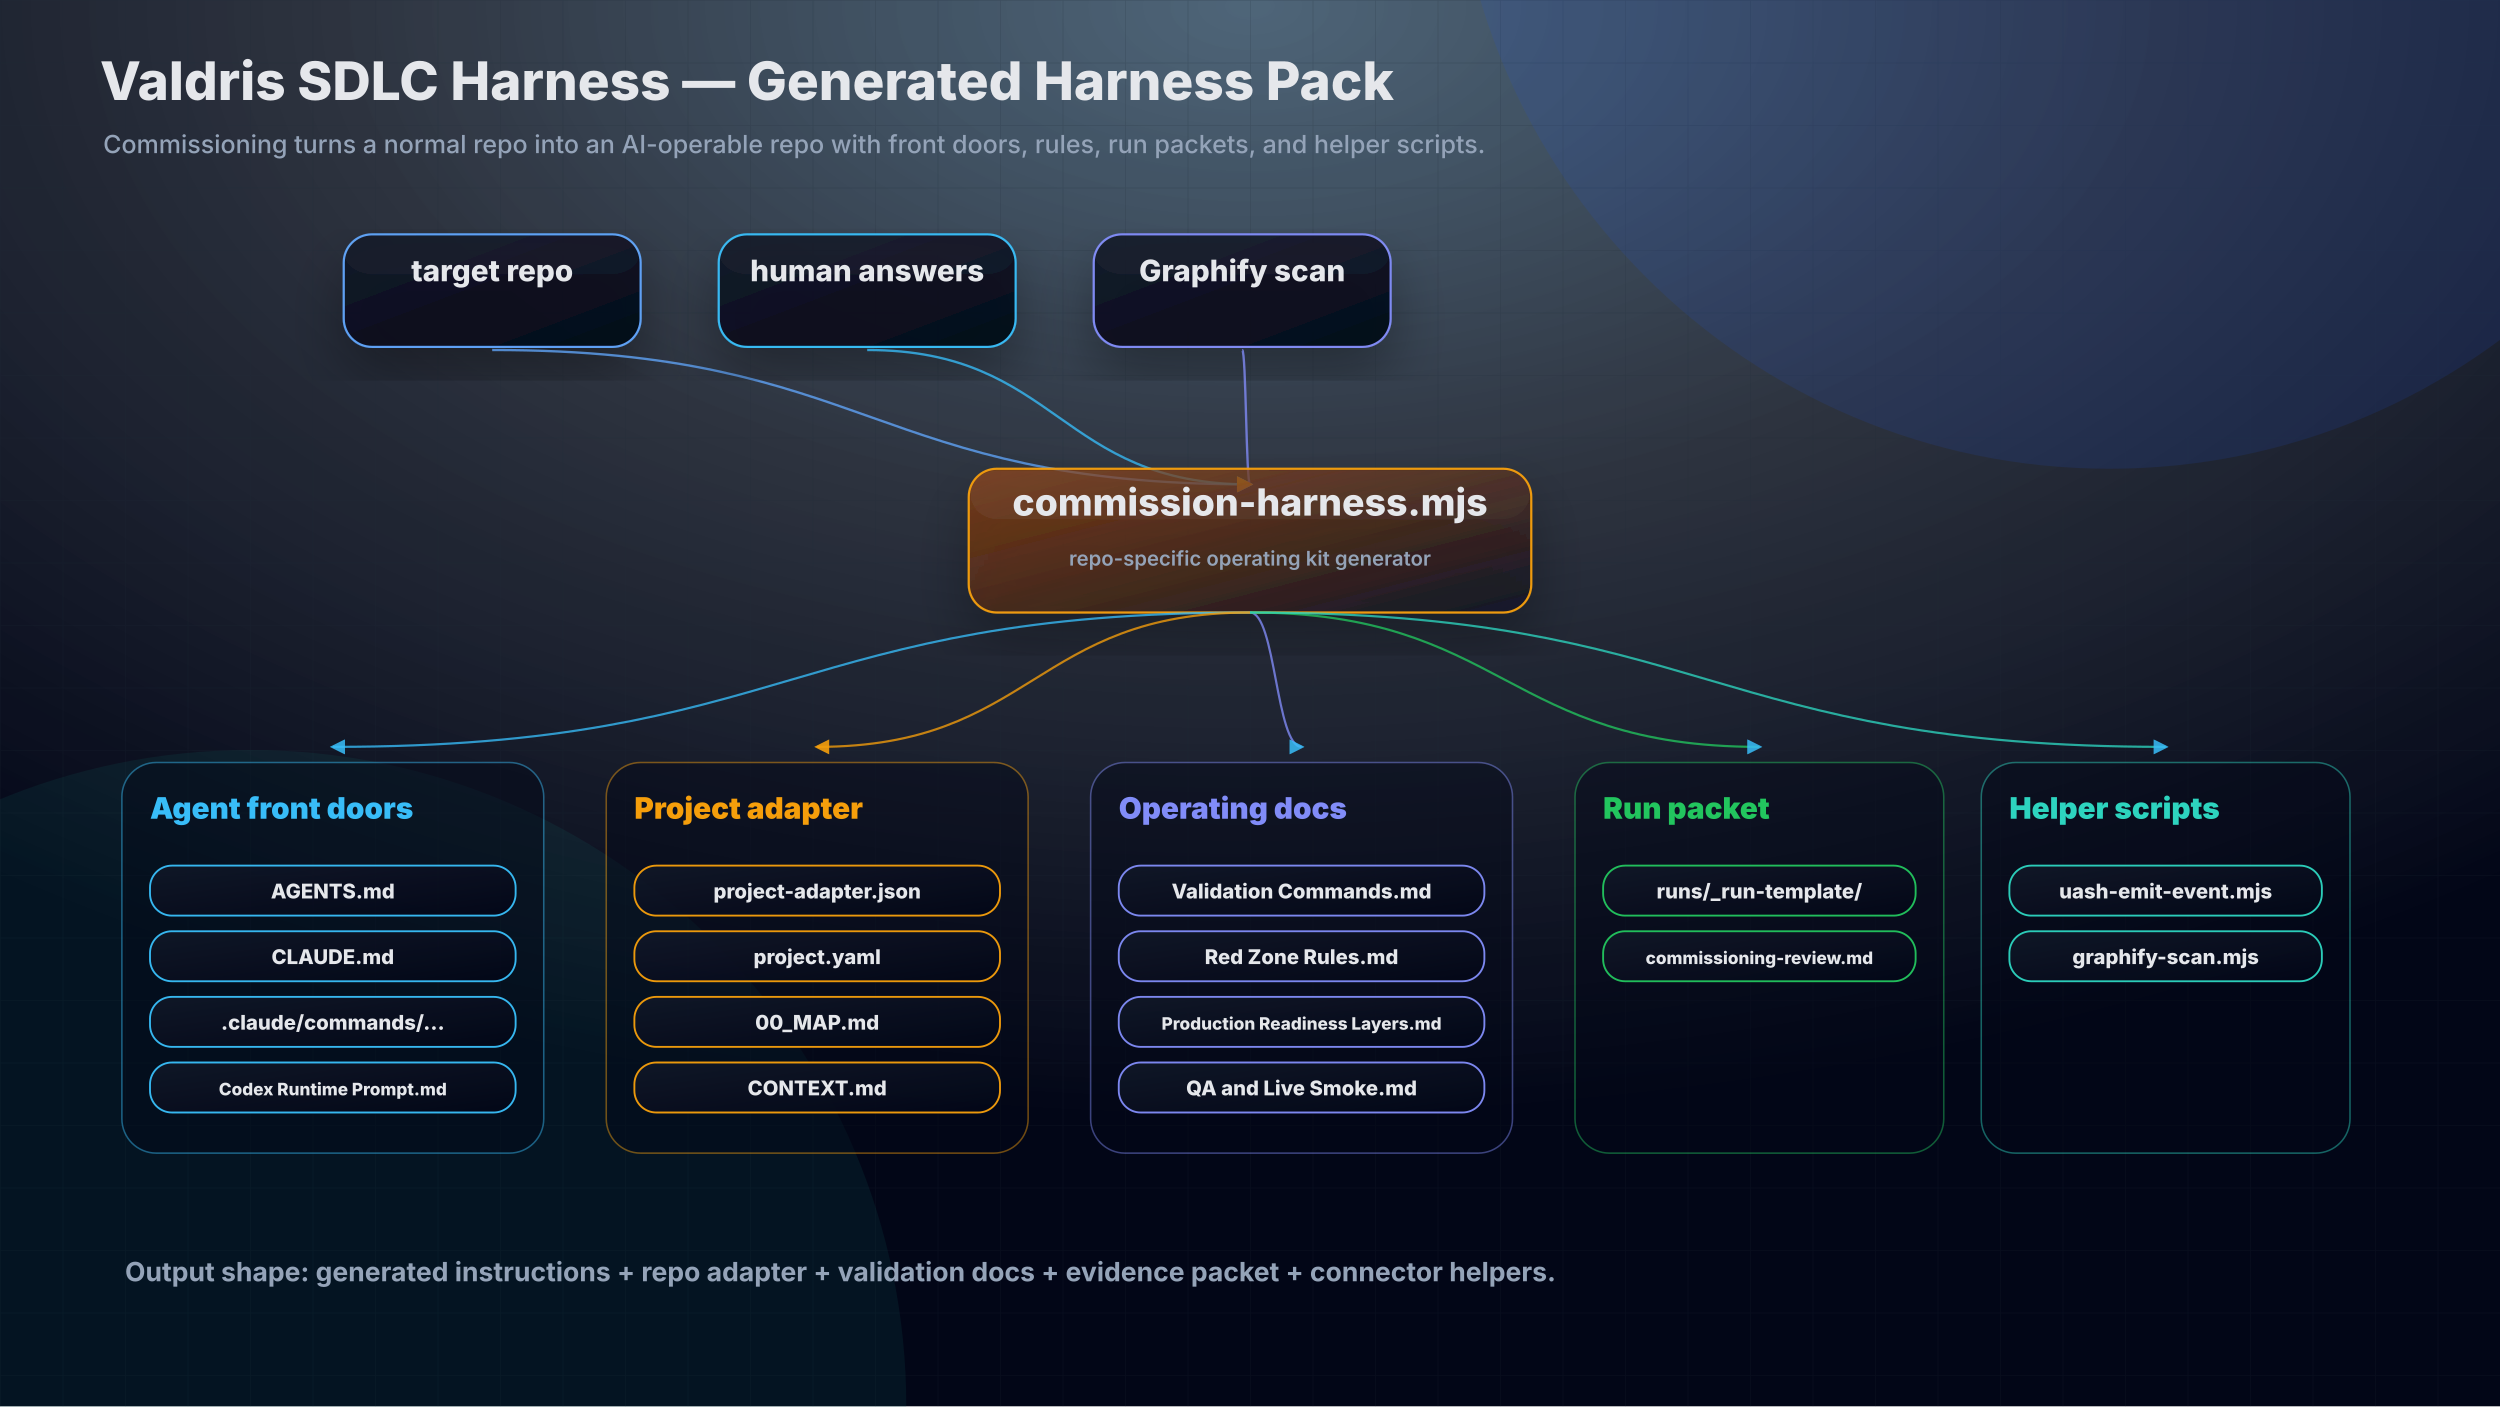
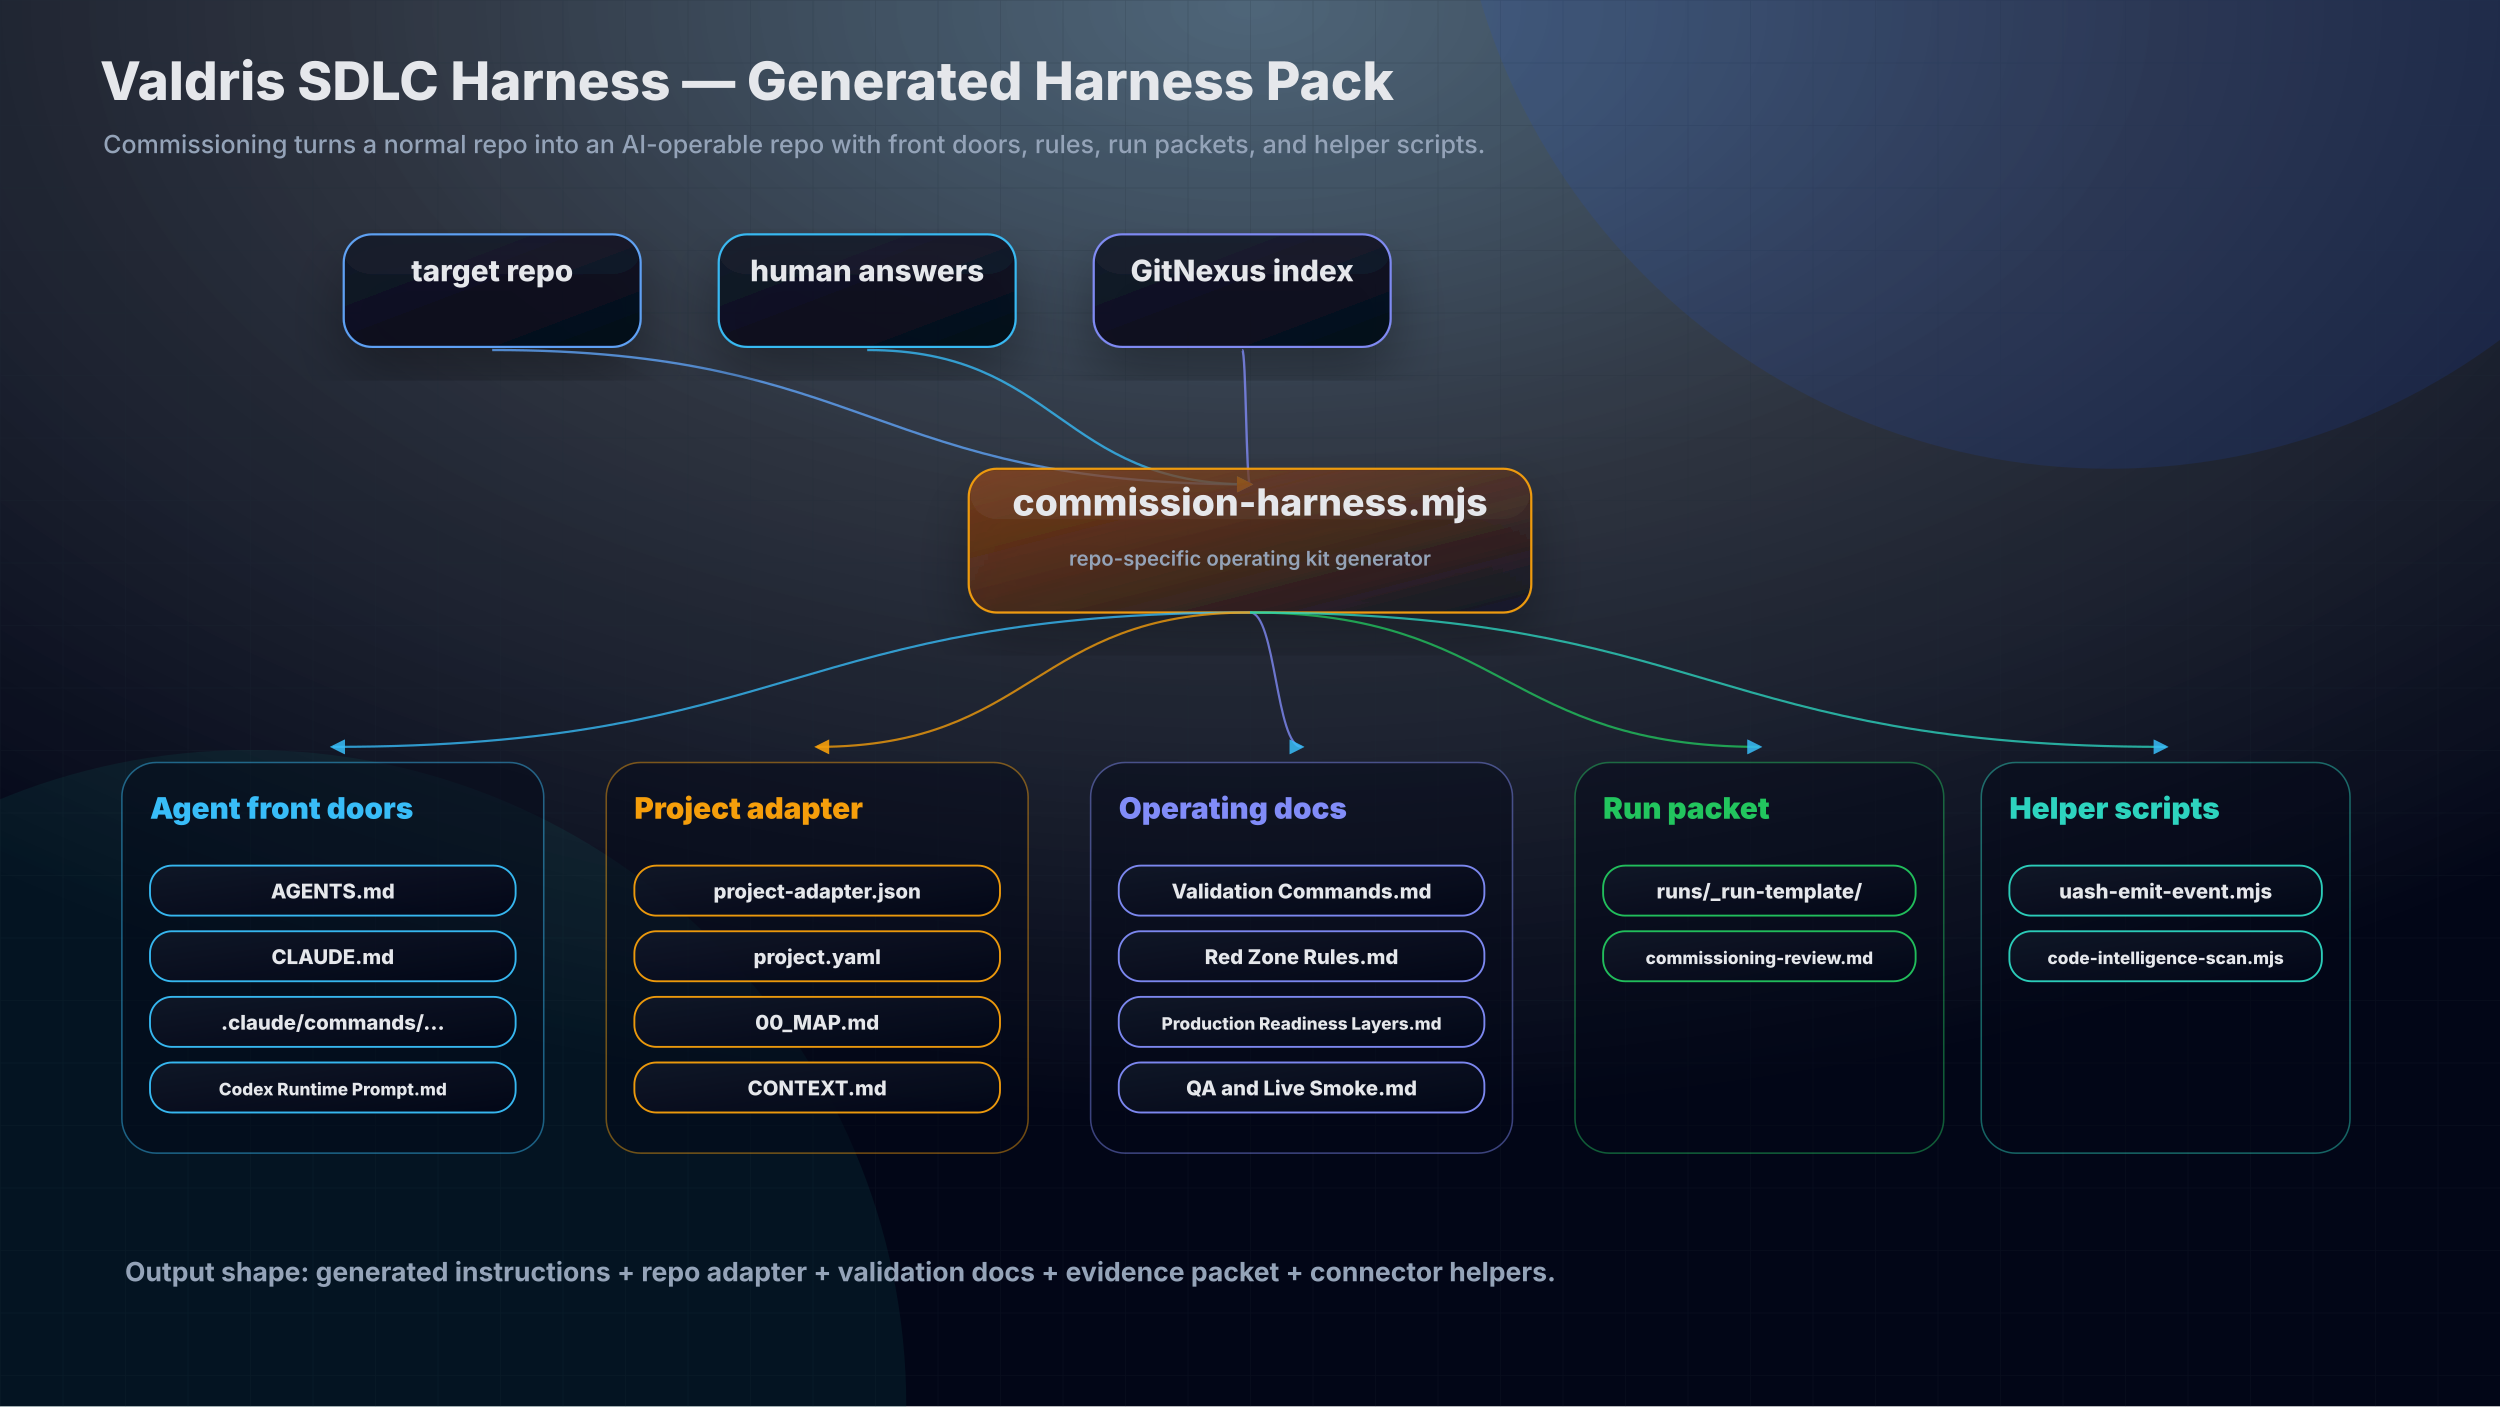
<svg xmlns="http://www.w3.org/2000/svg" width="1600" height="900" viewBox="0 0 1600 900" role="img" aria-label="Valdris SDLC Harness — Generated Harness Pack">
  <defs>
    <radialGradient id="bgGlow" cx="50%" cy="0%" r="80%">
      <stop offset="0%" stop-color="#0f2f4a" stop-opacity="0.72" />
      <stop offset="45%" stop-color="#0b1220" stop-opacity="0.85" />
      <stop offset="100%" stop-color="#020617" stop-opacity="1" />
    </radialGradient>
    <linearGradient id="cardFill" x1="0" y1="0" x2="1" y2="1">
      <stop offset="0%" stop-color="#172554" stop-opacity="0.92" />
      <stop offset="100%" stop-color="#0f172a" stop-opacity="0.92" />
    </linearGradient>
    <linearGradient id="softFill" x1="0" y1="0" x2="1" y2="1">
      <stop offset="0%" stop-color="#111827" stop-opacity="0.96" />
      <stop offset="100%" stop-color="#020617" stop-opacity="0.96" />
    </linearGradient>
    <linearGradient id="cyanFill" x1="0" y1="0" x2="1" y2="1">
      <stop offset="0%" stop-color="#0e7490" stop-opacity="0.72" />
      <stop offset="100%" stop-color="#0f172a" stop-opacity="0.92" />
    </linearGradient>
    <linearGradient id="amberFill" x1="0" y1="0" x2="1" y2="1">
      <stop offset="0%" stop-color="#92400e" stop-opacity="0.72" />
      <stop offset="100%" stop-color="#0f172a" stop-opacity="0.92" />
    </linearGradient>
    <linearGradient id="roseFill" x1="0" y1="0" x2="1" y2="1">
      <stop offset="0%" stop-color="#881337" stop-opacity="0.72" />
      <stop offset="100%" stop-color="#0f172a" stop-opacity="0.92" />
    </linearGradient>
    <filter id="shadow" x="-30%" y="-30%" width="160%" height="160%">
      <feDropShadow dx="0" dy="18" stdDeviation="18" flood-color="#000000" flood-opacity="0.35" />
    </filter>
    <filter id="glow" x="-50%" y="-50%" width="200%" height="200%">
      <feGaussianBlur stdDeviation="4" result="blur" />
      <feMerge>
        <feMergeNode in="blur" />
        <feMergeNode in="SourceGraphic" />
      </feMerge>
    </filter>
    <marker id="arrow" viewBox="0 0 10 10" refX="8" refY="5" markerWidth="7" markerHeight="7" orient="auto-start-reverse">
      <path d="M 0 0 L 10 5 L 0 10 z" fill="#38bdf8" opacity="0.85" />
    </marker>
    <marker id="arrowAmber" viewBox="0 0 10 10" refX="8" refY="5" markerWidth="7" markerHeight="7" orient="auto-start-reverse">
      <path d="M 0 0 L 10 5 L 0 10 z" fill="#f59e0b" opacity="0.9" />
    </marker>
    <pattern id="grid" width="40" height="40" patternUnits="userSpaceOnUse">
      <path d="M 40 0 L 0 0 0 40" fill="none" stroke="#1f2937" stroke-width="1" opacity="0.35" />
    </pattern>
  </defs>
  <rect width="1600" height="900" fill="url(#bgGlow)" />
  <rect width="1600" height="900" fill="url(#grid)" opacity="0.6" />
  <circle cx="1350" cy="-120" r="420" fill="#1d4ed8" opacity="0.14" />
  <circle cx="160" cy="900" r="420" fill="#0f766e" opacity="0.13" />
  <text x="64" y="64" fill="#e5e7eb" font-family="Inter, ui-sans-serif, system-ui, -apple-system, Segoe UI, Arial" font-size="34" font-weight="800">Valdris SDLC Harness — Generated Harness Pack</text>
  <text x="66" y="98" fill="#94a3b8" font-family="Inter, ui-sans-serif, system-ui, -apple-system, Segoe UI, Arial" font-size="16" font-weight="500">Commissioning turns a normal repo into an AI-operable repo with front doors, rules, run packets, and helper scripts.</text>
  <g>
    <g filter="url(#shadow)" opacity="1">
      <rect x="220" y="150" width="190" height="72" rx="18" fill="url(#softFill)" stroke="#60a5fa" stroke-width="1.4" opacity="0.96" />
      <rect x="221" y="151" width="188" height="24.48" rx="18" fill="#ffffff" opacity="0.035" />
    </g>
    <text x="315" y="180" text-anchor="middle" fill="#e5e7eb" font-family="Inter, ui-sans-serif, system-ui, -apple-system, Segoe UI, Arial" font-size="19" font-weight="800">target repo</text>
  </g>
  <path d="M 315 224 C 557.5 224, 557.5 310, 800 310" fill="none" stroke="#60a5fa" stroke-width="1.5" stroke-opacity="0.78" marker-end="url(#arrow)" />
  <g>
    <g filter="url(#shadow)" opacity="1">
      <rect x="460" y="150" width="190" height="72" rx="18" fill="url(#softFill)" stroke="#38bdf8" stroke-width="1.4" opacity="0.96" />
      <rect x="461" y="151" width="188" height="24.48" rx="18" fill="#ffffff" opacity="0.035" />
    </g>
    <text x="555" y="180" text-anchor="middle" fill="#e5e7eb" font-family="Inter, ui-sans-serif, system-ui, -apple-system, Segoe UI, Arial" font-size="19" font-weight="800">human answers</text>
  </g>
  <path d="M 555 224 C 677.5 224, 677.5 310, 800 310" fill="none" stroke="#38bdf8" stroke-width="1.5" stroke-opacity="0.78" marker-end="url(#arrow)" />
  <g>
    <g filter="url(#shadow)" opacity="1">
      <rect x="700" y="150" width="190" height="72" rx="18" fill="url(#softFill)" stroke="#818cf8" stroke-width="1.4" opacity="0.96" />
      <rect x="701" y="151" width="188" height="24.48" rx="18" fill="#ffffff" opacity="0.035" />
    </g>
-     <text x="795" y="180" text-anchor="middle" fill="#e5e7eb" font-family="Inter, ui-sans-serif, system-ui, -apple-system, Segoe UI, Arial" font-size="19" font-weight="800">Graphify scan</text>
+     <text x="795" y="180" text-anchor="middle" fill="#e5e7eb" font-family="Inter, ui-sans-serif, system-ui, -apple-system, Segoe UI, Arial" font-size="19" font-weight="800">GitNexus index</text>
  </g>
  <path d="M 795 224 C 797.5 224, 797.5 310, 800 310" fill="none" stroke="#818cf8" stroke-width="1.5" stroke-opacity="0.78" marker-end="url(#arrowAmber)" />
  <g>
    <g filter="url(#shadow)" opacity="1">
      <rect x="620" y="300" width="360" height="92" rx="18" fill="url(#amberFill)" stroke="#f59e0b" stroke-width="1.4" opacity="0.96" />
      <rect x="621" y="301" width="358" height="31.28" rx="18" fill="#ffffff" opacity="0.035" />
    </g>
    <text x="800" y="330" text-anchor="middle" fill="#e5e7eb" font-family="Inter, ui-sans-serif, system-ui, -apple-system, Segoe UI, Arial" font-size="24" font-weight="800">commission-harness.mjs</text>
    <text x="800" y="362" text-anchor="middle" fill="#94a3b8" font-family="Inter, ui-sans-serif, system-ui, -apple-system, Segoe UI, Arial" font-size="13" font-weight="600">repo-specific operating kit generator</text>
  </g>
  <rect x="78" y="488" width="270" height="250" rx="22" fill="#020617" opacity="0.45" stroke="#38bdf8" />
  <text x="96" y="524" text-anchor="start" fill="#38bdf8" font-family="Inter, ui-sans-serif, system-ui, -apple-system, Segoe UI, Arial" font-size="19" font-weight="850">Agent front doors</text>
  <g>
    <rect x="96" y="554" width="234" height="32" rx="14" fill="url(#softFill)" stroke="#38bdf8" stroke-width="1.2" opacity="0.96" />
    <text x="213" y="575" text-anchor="middle" fill="#e5e7eb" font-family="Inter, ui-sans-serif, system-ui" font-size="13" font-weight="800">AGENTS.md</text>
  </g>
  <g>
    <rect x="96" y="596" width="234" height="32" rx="14" fill="url(#softFill)" stroke="#38bdf8" stroke-width="1.2" opacity="0.96" />
    <text x="213" y="617" text-anchor="middle" fill="#e5e7eb" font-family="Inter, ui-sans-serif, system-ui" font-size="13" font-weight="800">CLAUDE.md</text>
  </g>
  <g>
    <rect x="96" y="638" width="234" height="32" rx="14" fill="url(#softFill)" stroke="#38bdf8" stroke-width="1.2" opacity="0.96" />
    <text x="213" y="659" text-anchor="middle" fill="#e5e7eb" font-family="Inter, ui-sans-serif, system-ui" font-size="13" font-weight="800">.claude/commands/...</text>
  </g>
  <g>
    <rect x="96" y="680" width="234" height="32" rx="14" fill="url(#softFill)" stroke="#38bdf8" stroke-width="1.2" opacity="0.96" />
    <text x="213" y="701" text-anchor="middle" fill="#e5e7eb" font-family="Inter, ui-sans-serif, system-ui" font-size="11" font-weight="800">Codex Runtime Prompt.md</text>
  </g>
  <path d="M 800 392 C 506.5 392, 506.5 478, 213 478" fill="none" stroke="#38bdf8" stroke-width="1.4" stroke-opacity="0.78" marker-end="url(#arrow)" />
  <rect x="388" y="488" width="270" height="250" rx="22" fill="#020617" opacity="0.45" stroke="#f59e0b" />
  <text x="406" y="524" text-anchor="start" fill="#f59e0b" font-family="Inter, ui-sans-serif, system-ui, -apple-system, Segoe UI, Arial" font-size="19" font-weight="850">Project adapter</text>
  <g>
    <rect x="406" y="554" width="234" height="32" rx="14" fill="url(#softFill)" stroke="#f59e0b" stroke-width="1.2" opacity="0.96" />
    <text x="523" y="575" text-anchor="middle" fill="#e5e7eb" font-family="Inter, ui-sans-serif, system-ui" font-size="13" font-weight="800">project-adapter.json</text>
  </g>
  <g>
    <rect x="406" y="596" width="234" height="32" rx="14" fill="url(#softFill)" stroke="#f59e0b" stroke-width="1.2" opacity="0.96" />
    <text x="523" y="617" text-anchor="middle" fill="#e5e7eb" font-family="Inter, ui-sans-serif, system-ui" font-size="13" font-weight="800">project.yaml</text>
  </g>
  <g>
    <rect x="406" y="638" width="234" height="32" rx="14" fill="url(#softFill)" stroke="#f59e0b" stroke-width="1.2" opacity="0.96" />
    <text x="523" y="659" text-anchor="middle" fill="#e5e7eb" font-family="Inter, ui-sans-serif, system-ui" font-size="13" font-weight="800">00_MAP.md</text>
  </g>
  <g>
    <rect x="406" y="680" width="234" height="32" rx="14" fill="url(#softFill)" stroke="#f59e0b" stroke-width="1.2" opacity="0.96" />
    <text x="523" y="701" text-anchor="middle" fill="#e5e7eb" font-family="Inter, ui-sans-serif, system-ui" font-size="13" font-weight="800">CONTEXT.md</text>
  </g>
  <path d="M 800 392 C 661.5 392, 661.5 478, 523 478" fill="none" stroke="#f59e0b" stroke-width="1.4" stroke-opacity="0.78" marker-end="url(#arrowAmber)" />
  <rect x="698" y="488" width="270" height="250" rx="22" fill="#020617" opacity="0.45" stroke="#818cf8" />
  <text x="716" y="524" text-anchor="start" fill="#818cf8" font-family="Inter, ui-sans-serif, system-ui, -apple-system, Segoe UI, Arial" font-size="19" font-weight="850">Operating docs</text>
  <g>
    <rect x="716" y="554" width="234" height="32" rx="14" fill="url(#softFill)" stroke="#818cf8" stroke-width="1.2" opacity="0.96" />
    <text x="833" y="575" text-anchor="middle" fill="#e5e7eb" font-family="Inter, ui-sans-serif, system-ui" font-size="13" font-weight="800">Validation Commands.md</text>
  </g>
  <g>
    <rect x="716" y="596" width="234" height="32" rx="14" fill="url(#softFill)" stroke="#818cf8" stroke-width="1.2" opacity="0.96" />
    <text x="833" y="617" text-anchor="middle" fill="#e5e7eb" font-family="Inter, ui-sans-serif, system-ui" font-size="13" font-weight="800">Red Zone Rules.md</text>
  </g>
  <g>
    <rect x="716" y="638" width="234" height="32" rx="14" fill="url(#softFill)" stroke="#818cf8" stroke-width="1.2" opacity="0.96" />
    <text x="833" y="659" text-anchor="middle" fill="#e5e7eb" font-family="Inter, ui-sans-serif, system-ui" font-size="11" font-weight="800">Production Readiness Layers.md</text>
  </g>
  <g>
    <rect x="716" y="680" width="234" height="32" rx="14" fill="url(#softFill)" stroke="#818cf8" stroke-width="1.2" opacity="0.96" />
    <text x="833" y="701" text-anchor="middle" fill="#e5e7eb" font-family="Inter, ui-sans-serif, system-ui" font-size="13" font-weight="800">QA and Live Smoke.md</text>
  </g>
  <path d="M 800 392 C 816.5 392, 816.5 478, 833 478" fill="none" stroke="#818cf8" stroke-width="1.4" stroke-opacity="0.78" marker-end="url(#arrow)" />
  <rect x="1008" y="488" width="236" height="250" rx="22" fill="#020617" opacity="0.45" stroke="#22c55e" />
  <text x="1026" y="524" text-anchor="start" fill="#22c55e" font-family="Inter, ui-sans-serif, system-ui, -apple-system, Segoe UI, Arial" font-size="19" font-weight="850">Run packet</text>
  <g>
    <rect x="1026" y="554" width="200" height="32" rx="14" fill="url(#softFill)" stroke="#22c55e" stroke-width="1.2" opacity="0.96" />
    <text x="1126" y="575" text-anchor="middle" fill="#e5e7eb" font-family="Inter, ui-sans-serif, system-ui" font-size="13" font-weight="800">runs/_run-template/</text>
  </g>
  <g>
    <rect x="1026" y="596" width="200" height="32" rx="14" fill="url(#softFill)" stroke="#22c55e" stroke-width="1.2" opacity="0.96" />
    <text x="1126" y="617" text-anchor="middle" fill="#e5e7eb" font-family="Inter, ui-sans-serif, system-ui" font-size="11" font-weight="800">commissioning-review.md</text>
  </g>
  <path d="M 800 392 C 963 392, 963 478, 1126 478" fill="none" stroke="#22c55e" stroke-width="1.4" stroke-opacity="0.78" marker-end="url(#arrow)" />
  <rect x="1268" y="488" width="236" height="250" rx="22" fill="#020617" opacity="0.45" stroke="#2dd4bf" />
  <text x="1286" y="524" text-anchor="start" fill="#2dd4bf" font-family="Inter, ui-sans-serif, system-ui, -apple-system, Segoe UI, Arial" font-size="19" font-weight="850">Helper scripts</text>
  <g>
    <rect x="1286" y="554" width="200" height="32" rx="14" fill="url(#softFill)" stroke="#2dd4bf" stroke-width="1.2" opacity="0.96" />
    <text x="1386" y="575" text-anchor="middle" fill="#e5e7eb" font-family="Inter, ui-sans-serif, system-ui" font-size="13" font-weight="800">uash-emit-event.mjs</text>
  </g>
  <g>
    <rect x="1286" y="596" width="200" height="32" rx="14" fill="url(#softFill)" stroke="#2dd4bf" stroke-width="1.2" opacity="0.96" />
-     <text x="1386" y="617" text-anchor="middle" fill="#e5e7eb" font-family="Inter, ui-sans-serif, system-ui" font-size="13" font-weight="800">graphify-scan.mjs</text>
+     <text x="1386" y="617" text-anchor="middle" fill="#e5e7eb" font-family="Inter, ui-sans-serif, system-ui" font-size="11" font-weight="800">code-intelligence-scan.mjs</text>
  </g>
  <path d="M 800 392 C 1093 392, 1093 478, 1386 478" fill="none" stroke="#2dd4bf" stroke-width="1.4" stroke-opacity="0.78" marker-end="url(#arrow)" />
  <text x="80" y="820" text-anchor="start" fill="#94a3b8" font-family="Inter, ui-sans-serif, system-ui, -apple-system, Segoe UI, Arial" font-size="17" font-weight="750">Output shape: generated instructions + repo adapter + validation docs + evidence packet + connector helpers.</text>
</svg>
